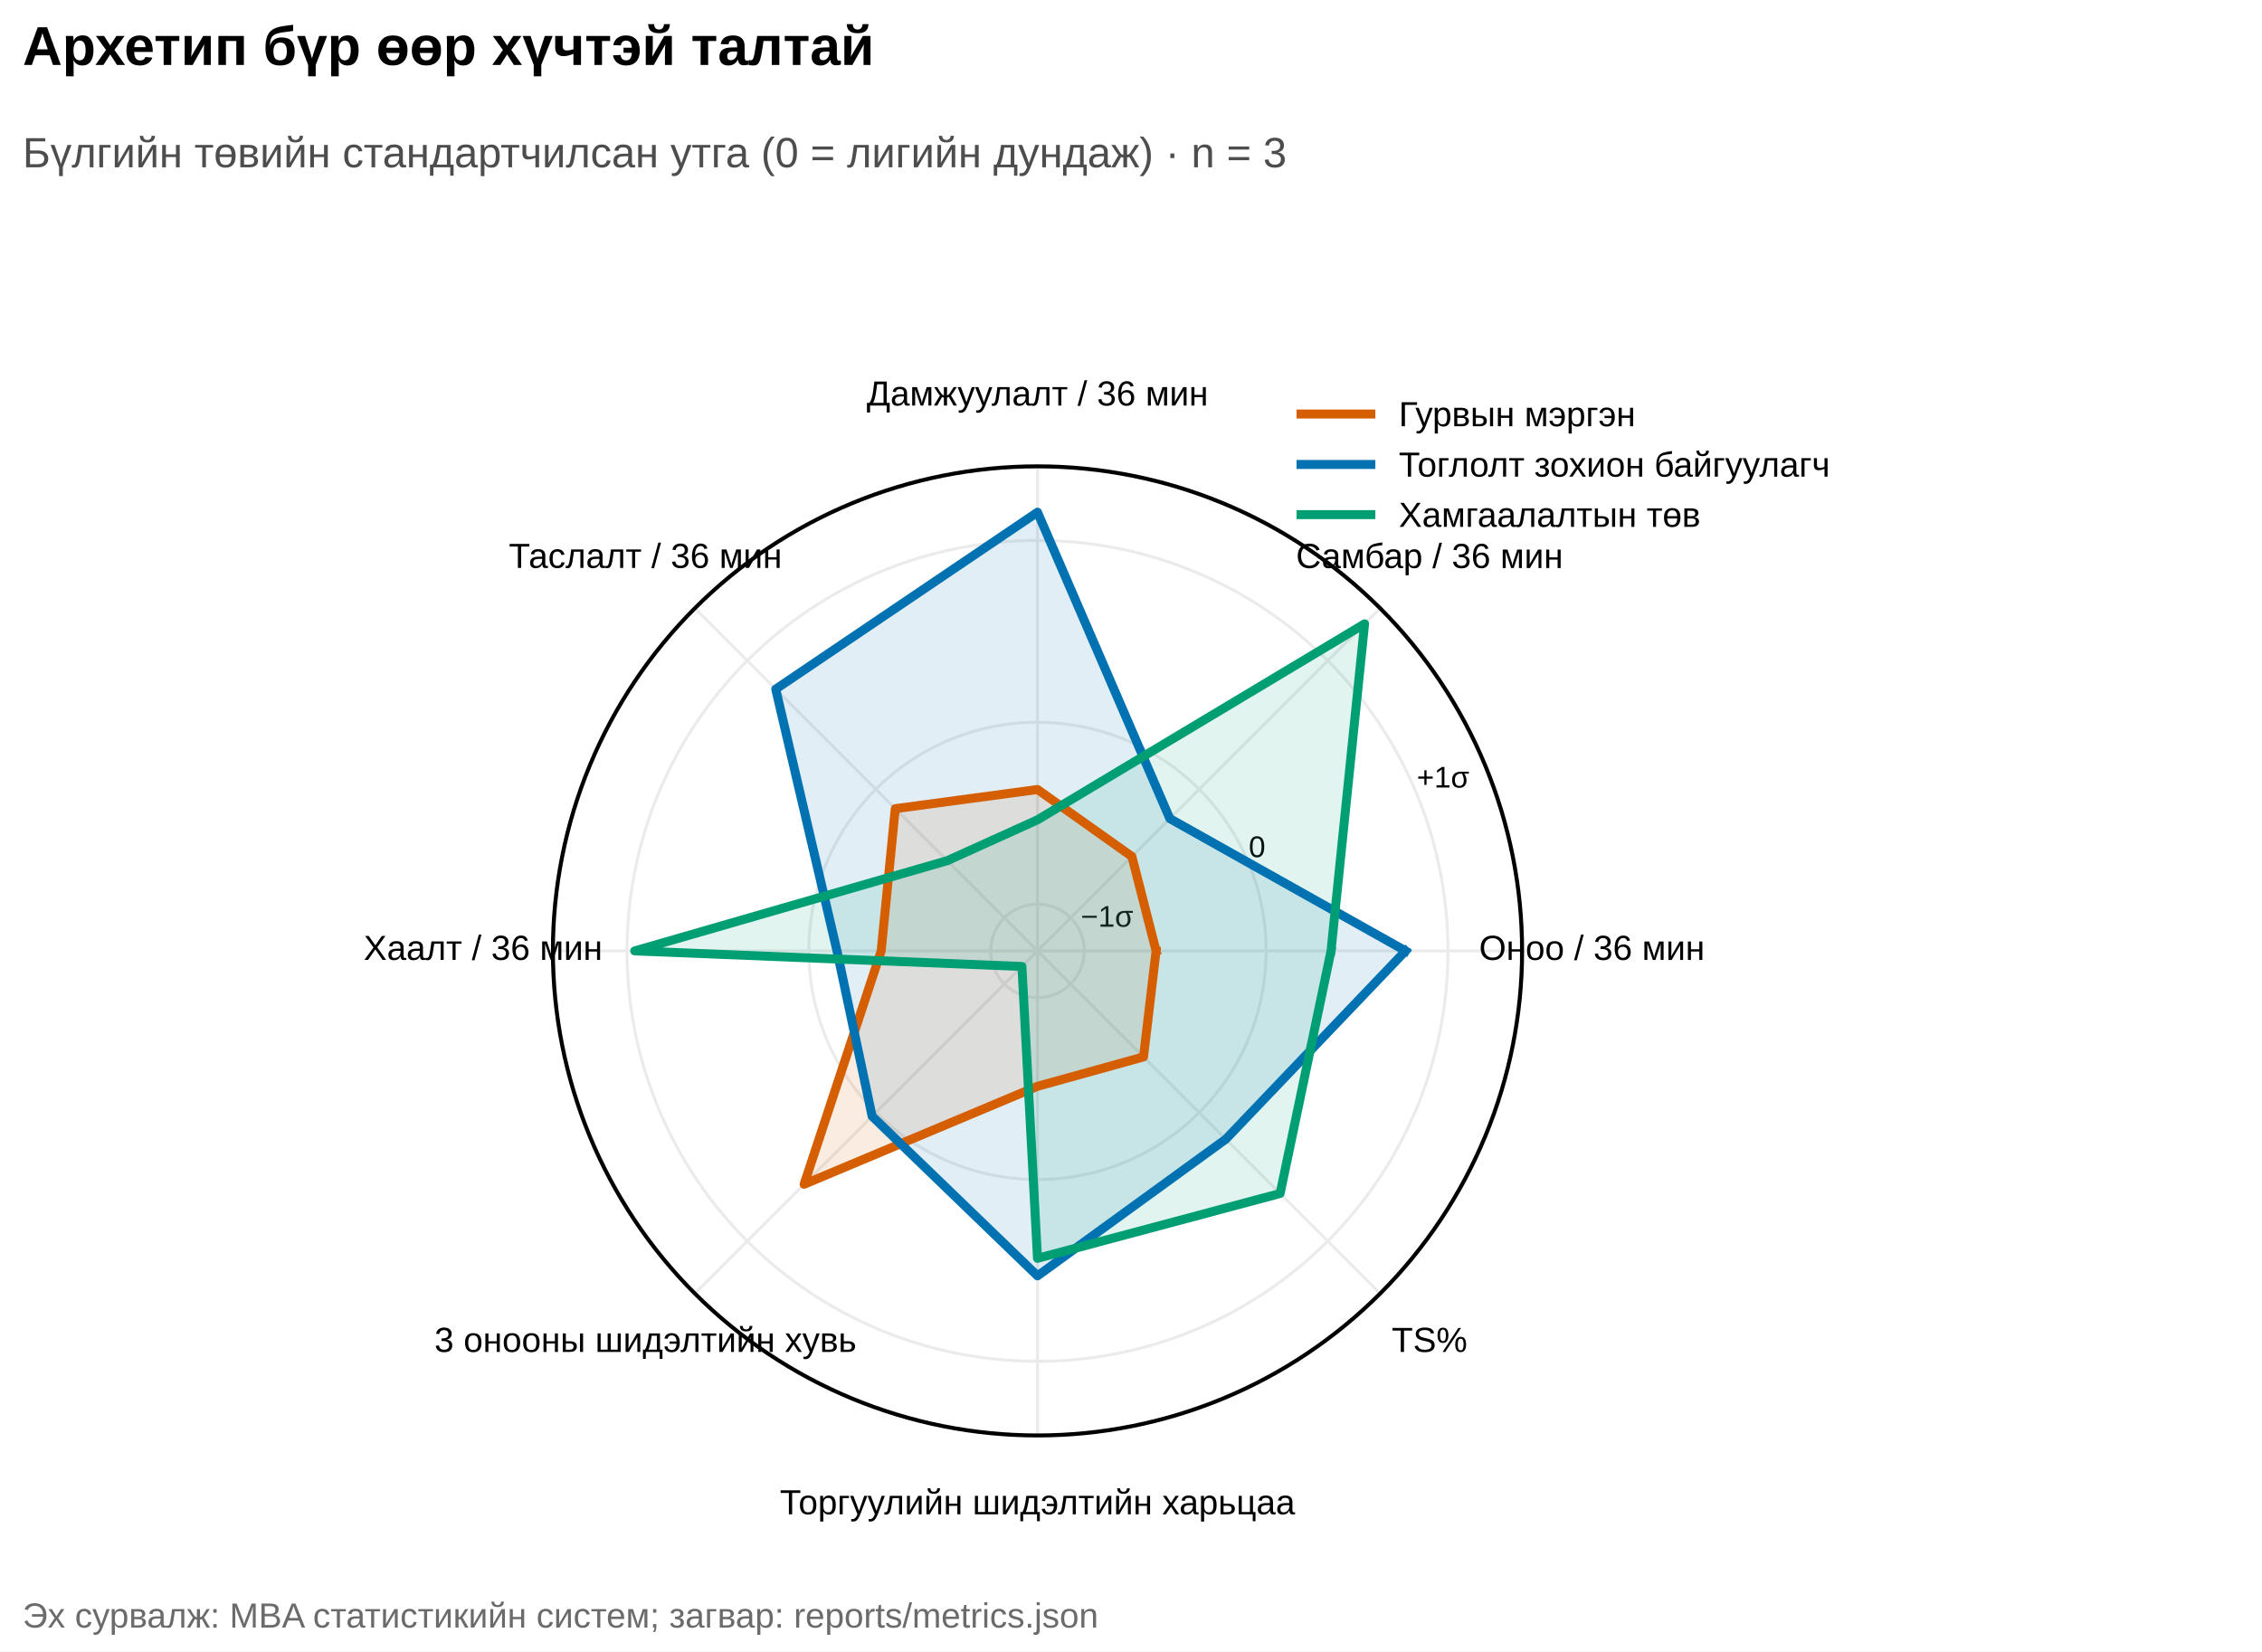
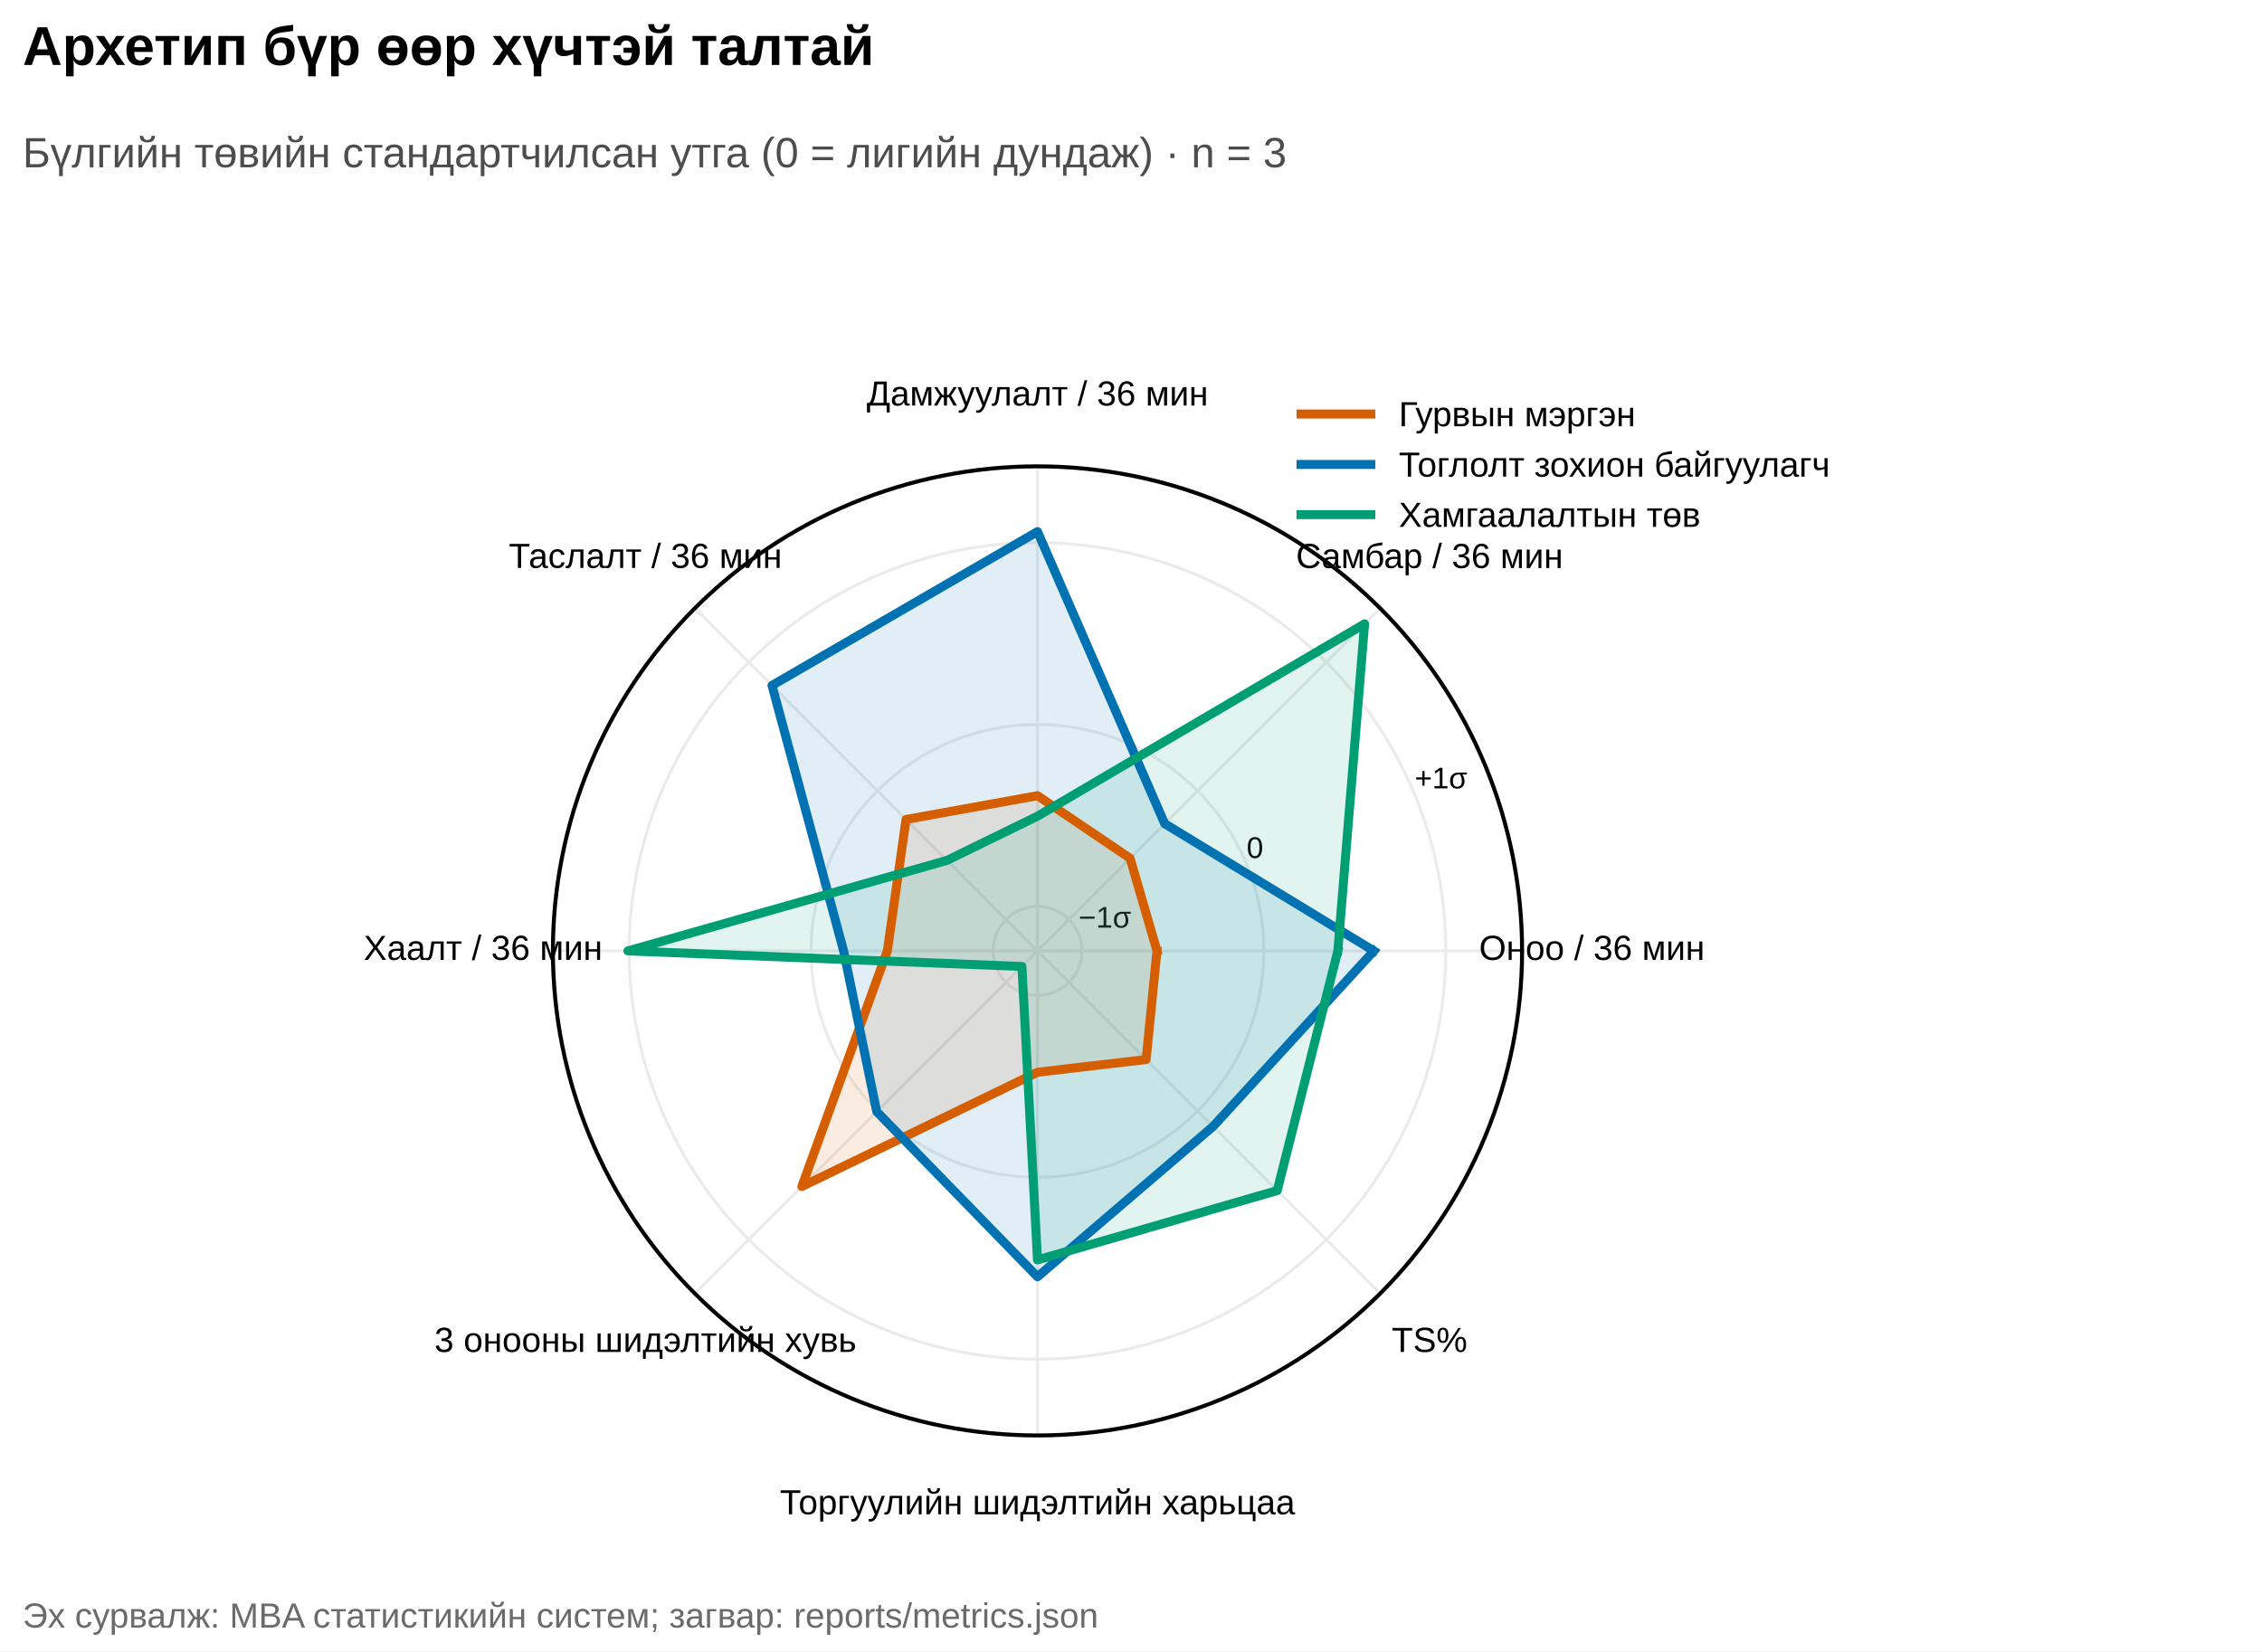
<svg xmlns="http://www.w3.org/2000/svg" width="453.543pt" height="331.159pt" viewBox="0 0 453.543 331.159" version="1.1">
  <defs>
    <style type="text/css">*{stroke-linejoin: round; stroke-linecap: butt}</style>
  </defs>
  <g id="figure_1">
    <g id="patch_1">
      <path d="M 0 331.159  L 453.543 331.159  L 453.543 0  L 0 0  z " style="fill: #ffffff" />
    </g>
    <g id="axes_1">
      <g id="patch_2">
        <path d="M 305.189 190.679  C 305.189 177.919 302.675 165.284 297.792 153.495  C 292.909 141.707 285.752 130.995 276.73 121.973  C 267.707 112.95 256.995 105.793 245.207 100.91  C 233.419 96.027 220.783 93.514 208.024 93.514  C 195.264 93.514 182.629 96.027 170.84 100.91  C 159.052 105.793 148.34 112.95 139.318 121.973  C 130.296 130.995 123.138 141.707 118.255 153.495  C 113.372 165.284 110.859 177.919 110.859 190.679  C 110.859 203.438 113.372 216.074 118.255 227.862  C 123.138 239.65 130.296 250.362 139.318 259.385  C 148.34 268.407 159.052 275.564 170.84 280.447  C 182.629 285.33 195.264 287.843 208.024 287.843  C 220.783 287.843 233.419 285.33 245.207 280.447  C 256.995 275.564 267.707 268.407 276.73 259.385  C 285.752 250.362 292.909 239.65 297.792 227.862  C 302.675 216.074 305.189 203.438 305.189 190.679  M 208.024 190.679  C 208.024 190.679 208.024 190.679 208.024 190.679  C 208.024 190.679 208.024 190.679 208.024 190.679  C 208.024 190.679 208.024 190.679 208.024 190.679  C 208.024 190.679 208.024 190.679 208.024 190.679  C 208.024 190.679 208.024 190.679 208.024 190.679  C 208.024 190.679 208.024 190.679 208.024 190.679  C 208.024 190.679 208.024 190.679 208.024 190.679  C 208.024 190.679 208.024 190.679 208.024 190.679  C 208.024 190.679 208.024 190.679 208.024 190.679  C 208.024 190.679 208.024 190.679 208.024 190.679  C 208.024 190.679 208.024 190.679 208.024 190.679  C 208.024 190.679 208.024 190.679 208.024 190.679  C 208.024 190.679 208.024 190.679 208.024 190.679  C 208.024 190.679 208.024 190.679 208.024 190.679  C 208.024 190.679 208.024 190.679 208.024 190.679  C 208.024 190.679 208.024 190.679 208.024 190.679  z " style="fill: #ffffff" />
      </g>
      <g id="matplotlib.axis_1">
        <g id="xtick_1">
          <g id="line2d_1">
-             <path d="M 208.024 190.679  L 305.189 190.679  " clip-path="url(#pa23dff59fa)" style="fill: none; stroke: #ebebeb; stroke-width: 0.6; stroke-linecap: square" />
+             <path d="M 208.024 190.679  L 305.189 190.679  " clip-path="url(#pad2ef086e1)" style="fill: none; stroke: #ebebeb; stroke-width: 0.6; stroke-linecap: square" />
          </g>
          <g id="text_1">
            <text style="font-size: 7px; font-family: 'Arial'; text-anchor: middle" x="319.189" y="192.492" transform="rotate(-0 319.1885 192.4922)">Оноо / 36 мин</text>
          </g>
        </g>
        <g id="xtick_2">
          <g id="line2d_2">
-             <path d="M 208.024 190.679  L 276.73 121.973  " clip-path="url(#pa23dff59fa)" style="fill: none; stroke: #ebebeb; stroke-width: 0.6; stroke-linecap: square" />
+             <path d="M 208.024 190.679  L 276.73 121.973  " clip-path="url(#pad2ef086e1)" style="fill: none; stroke: #ebebeb; stroke-width: 0.6; stroke-linecap: square" />
          </g>
          <g id="text_2">
            <text style="font-size: 7px; font-family: 'Arial'; text-anchor: middle" x="286.629" y="113.902" transform="rotate(-0 286.6291 113.9022)">Самбар / 36 мин</text>
          </g>
        </g>
        <g id="xtick_3">
          <g id="line2d_3">
-             <path d="M 208.024 190.679  L 208.024 93.514  " clip-path="url(#pa23dff59fa)" style="fill: none; stroke: #ebebeb; stroke-width: 0.6; stroke-linecap: square" />
+             <path d="M 208.024 190.679  L 208.024 93.514  " clip-path="url(#pad2ef086e1)" style="fill: none; stroke: #ebebeb; stroke-width: 0.6; stroke-linecap: square" />
          </g>
          <g id="text_3">
            <text style="font-size: 7px; font-family: 'Arial'; text-anchor: middle" x="208.024" y="81.325" transform="rotate(-0 208.0238 81.32541)">Дамжуулалт / 36 мин</text>
          </g>
        </g>
        <g id="xtick_4">
          <g id="line2d_4">
-             <path d="M 208.024 190.679  L 139.318 121.973  " clip-path="url(#pa23dff59fa)" style="fill: none; stroke: #ebebeb; stroke-width: 0.6; stroke-linecap: square" />
+             <path d="M 208.024 190.679  L 139.318 121.973  " clip-path="url(#pad2ef086e1)" style="fill: none; stroke: #ebebeb; stroke-width: 0.6; stroke-linecap: square" />
          </g>
          <g id="text_4">
            <text style="font-size: 7px; font-family: 'Arial'; text-anchor: middle" x="129.418" y="113.885" transform="rotate(-0 129.4185 113.8849)">Таслалт / 36 мин</text>
          </g>
        </g>
        <g id="xtick_5">
          <g id="line2d_5">
-             <path d="M 208.024 190.679  L 110.859 190.679  " clip-path="url(#pa23dff59fa)" style="fill: none; stroke: #ebebeb; stroke-width: 0.6; stroke-linecap: square" />
+             <path d="M 208.024 190.679  L 110.859 190.679  " clip-path="url(#pad2ef086e1)" style="fill: none; stroke: #ebebeb; stroke-width: 0.6; stroke-linecap: square" />
          </g>
          <g id="text_5">
            <text style="font-size: 7px; font-family: 'Arial'; text-anchor: middle" x="96.859" y="192.49" transform="rotate(-0 96.85905 192.4902)">Хаалт / 36 мин</text>
          </g>
        </g>
        <g id="xtick_6">
          <g id="line2d_6">
-             <path d="M 208.024 190.679  L 139.318 259.385  " clip-path="url(#pa23dff59fa)" style="fill: none; stroke: #ebebeb; stroke-width: 0.6; stroke-linecap: square" />
+             <path d="M 208.024 190.679  L 139.318 259.385  " clip-path="url(#pad2ef086e1)" style="fill: none; stroke: #ebebeb; stroke-width: 0.6; stroke-linecap: square" />
          </g>
          <g id="text_6">
            <text style="font-size: 7px; font-family: 'Arial'; text-anchor: middle" x="129.418" y="271.096" transform="rotate(-0 129.4185 271.0955)">3 онооны шидэлтийн хувь</text>
          </g>
        </g>
        <g id="xtick_7">
          <g id="line2d_7">
-             <path d="M 208.024 190.679  L 208.024 287.843  " clip-path="url(#pa23dff59fa)" style="fill: none; stroke: #ebebeb; stroke-width: 0.6; stroke-linecap: square" />
+             <path d="M 208.024 190.679  L 208.024 287.843  " clip-path="url(#pad2ef086e1)" style="fill: none; stroke: #ebebeb; stroke-width: 0.6; stroke-linecap: square" />
          </g>
          <g id="text_7">
            <text style="font-size: 7px; font-family: 'Arial'; text-anchor: middle" x="208.024" y="303.655" transform="rotate(-0 208.0238 303.6549)">Торгуулийн шидэлтийн харьцаа</text>
          </g>
        </g>
        <g id="xtick_8">
          <g id="line2d_8">
-             <path d="M 208.024 190.679  L 276.73 259.385  " clip-path="url(#pa23dff59fa)" style="fill: none; stroke: #ebebeb; stroke-width: 0.6; stroke-linecap: square" />
+             <path d="M 208.024 190.679  L 276.73 259.385  " clip-path="url(#pad2ef086e1)" style="fill: none; stroke: #ebebeb; stroke-width: 0.6; stroke-linecap: square" />
          </g>
          <g id="text_8">
            <text style="font-size: 7px; font-family: 'Arial'; text-anchor: middle" x="286.629" y="271.096" transform="rotate(-0 286.6291 271.0956)">TS%</text>
          </g>
        </g>
      </g>
      <g id="matplotlib.axis_2">
        <g id="ytick_1">
          <g id="line2d_9">
-             <path d="M 217.409 190.679  C 217.409 189.446 217.166 188.226 216.694 187.087  C 216.223 185.949 215.531 184.914 214.66 184.043  C 213.788 183.171 212.754 182.48 211.615 182.008  C 210.477 181.537 209.256 181.294 208.024 181.294  C 206.791 181.294 205.571 181.537 204.432 182.008  C 203.294 182.48 202.259 183.171 201.388 184.043  C 200.516 184.914 199.825 185.949 199.353 187.087  C 198.882 188.226 198.639 189.446 198.639 190.679  C 198.639 191.911 198.882 193.132 199.353 194.27  C 199.825 195.409 200.516 196.443 201.388 197.315  C 202.259 198.186 203.294 198.878 204.432 199.349  C 205.571 199.821 206.791 200.064 208.024 200.064  C 209.256 200.064 210.477 199.821 211.615 199.349  C 212.754 198.878 213.788 198.186 214.66 197.315  C 215.531 196.443 216.223 195.409 216.694 194.27  C 217.166 193.132 217.409 191.911 217.409 190.679  " clip-path="url(#pa23dff59fa)" style="fill: none; stroke: #ebebeb; stroke-width: 0.6; stroke-linecap: square" />
+             <path d="M 216.937 190.679  C 216.937 189.508 216.706 188.349 216.258 187.268  C 215.81 186.187 215.154 185.204 214.326 184.376  C 213.499 183.549 212.516 182.892 211.435 182.444  C 210.353 181.996 209.194 181.766 208.024 181.766  C 206.853 181.766 205.694 181.996 204.613 182.444  C 203.532 182.892 202.549 183.549 201.721 184.376  C 200.894 185.204 200.237 186.187 199.789 187.268  C 199.341 188.349 199.111 189.508 199.111 190.679  C 199.111 191.849 199.341 193.008 199.789 194.09  C 200.237 195.171 200.894 196.153 201.721 196.981  C 202.549 197.809 203.532 198.465 204.613 198.913  C 205.694 199.361 206.853 199.592 208.024 199.592  C 209.194 199.592 210.353 199.361 211.435 198.913  C 212.516 198.465 213.499 197.809 214.326 196.981  C 215.154 196.153 215.81 195.171 216.258 194.09  C 216.706 193.008 216.937 191.849 216.937 190.679  " clip-path="url(#pad2ef086e1)" style="fill: none; stroke: #ebebeb; stroke-width: 0.6; stroke-linecap: square" />
          </g>
          <g id="text_9">
-             <text style="font-size: 6px; font-family: 'Arial'; text-anchor: start" x="216.694" y="185.825" transform="rotate(-0 216.6942 185.8246)">−1σ</text>
+             <text style="font-size: 6px; font-family: 'Arial'; text-anchor: start" x="216.258" y="186.005" transform="rotate(-0 216.2582 186.0052)">−1σ</text>
          </g>
        </g>
        <g id="ytick_2">
          <g id="line2d_10">
-             <path d="M 253.867 190.679  C 253.867 184.659 252.681 178.697 250.378 173.135  C 248.074 167.573 244.697 162.519 240.44 158.263  C 236.183 154.006 231.129 150.629 225.567 148.325  C 220.005 146.021 214.044 144.835 208.024 144.835  C 202.004 144.835 196.042 146.021 190.48 148.325  C 184.918 150.629 179.864 154.006 175.608 158.263  C 171.351 162.519 167.974 167.573 165.67 173.135  C 163.366 178.697 162.18 184.659 162.18 190.679  C 162.18 196.699 163.366 202.66 165.67 208.222  C 167.974 213.784 171.351 218.838 175.608 223.095  C 179.864 227.352 184.918 230.729 190.48 233.032  C 196.042 235.336 202.004 236.522 208.024 236.522  C 214.044 236.522 220.005 235.336 225.567 233.032  C 231.129 230.729 236.183 227.352 240.44 223.095  C 244.697 218.838 248.074 213.784 250.378 208.222  C 252.681 202.66 253.867 196.699 253.867 190.679  " clip-path="url(#pa23dff59fa)" style="fill: none; stroke: #ebebeb; stroke-width: 0.6; stroke-linecap: square" />
+             <path d="M 253.417 190.679  C 253.417 184.718 252.242 178.815 249.961 173.308  C 247.68 167.8 244.336 162.796 240.121 158.581  C 235.906 154.366 230.902 151.022 225.395 148.741  C 219.888 146.46 213.985 145.286 208.024 145.286  C 202.063 145.286 196.16 146.46 190.653 148.741  C 185.146 151.022 180.141 154.366 175.926 158.581  C 171.711 162.796 168.368 167.8 166.086 173.308  C 163.805 178.815 162.631 184.718 162.631 190.679  C 162.631 196.64 163.805 202.543 166.086 208.05  C 168.368 213.557 171.711 218.561 175.926 222.776  C 180.141 226.991 185.146 230.335 190.653 232.616  C 196.16 234.897 202.063 236.071 208.024 236.071  C 213.985 236.071 219.888 234.897 225.395 232.616  C 230.902 230.335 235.906 226.991 240.121 222.776  C 244.336 218.561 247.68 213.557 249.961 208.05  C 252.242 202.543 253.417 196.64 253.417 190.679  " clip-path="url(#pad2ef086e1)" style="fill: none; stroke: #ebebeb; stroke-width: 0.6; stroke-linecap: square" />
          </g>
          <g id="text_10">
-             <text style="font-size: 6px; font-family: 'Arial'; text-anchor: start" x="250.378" y="171.872" transform="rotate(-0 250.3776 171.8725)">0</text>
+             <text style="font-size: 6px; font-family: 'Arial'; text-anchor: start" x="249.961" y="172.045" transform="rotate(-0 249.9612 172.045)">0</text>
          </g>
        </g>
        <g id="ytick_3">
          <g id="line2d_11">
-             <path d="M 290.326 190.679  C 290.326 179.871 288.197 169.168 284.061 159.183  C 279.925 149.198 273.862 140.125 266.22 132.482  C 258.578 124.84 249.505 118.778 239.519 114.642  C 229.534 110.506 218.832 108.377 208.024 108.377  C 197.216 108.377 186.513 110.506 176.528 114.642  C 166.543 118.778 157.47 124.84 149.827 132.482  C 142.185 140.125 136.123 149.198 131.987 159.183  C 127.851 169.168 125.722 179.871 125.722 190.679  C 125.722 201.487 127.851 212.189 131.987 222.174  C 136.123 232.159 142.185 241.233 149.827 248.875  C 157.47 256.517 166.543 262.58 176.528 266.716  C 186.513 270.852 197.216 272.981 208.024 272.981  C 218.832 272.981 229.534 270.852 239.519 266.716  C 249.505 262.58 258.578 256.517 266.22 248.875  C 273.862 241.233 279.925 232.159 284.061 222.174  C 288.197 212.189 290.326 201.487 290.326 190.679  " clip-path="url(#pa23dff59fa)" style="fill: none; stroke: #ebebeb; stroke-width: 0.6; stroke-linecap: square" />
+             <path d="M 289.896 190.679  C 289.896 179.927 287.779 169.28 283.664 159.347  C 279.55 149.414 273.519 140.388 265.916 132.786  C 258.314 125.184 249.288 119.153 239.355 115.038  C 229.422 110.924 218.775 108.806 208.024 108.806  C 197.272 108.806 186.626 110.924 176.693 115.038  C 166.76 119.153 157.734 125.184 150.131 132.786  C 142.529 140.388 136.498 149.414 132.383 159.347  C 128.269 169.28 126.151 179.927 126.151 190.679  C 126.151 201.43 128.269 212.077 132.383 222.01  C 136.498 231.943 142.529 240.969 150.131 248.571  C 157.734 256.174 166.76 262.205 176.693 266.319  C 186.626 270.433 197.272 272.551 208.024 272.551  C 218.775 272.551 229.422 270.433 239.355 266.319  C 249.288 262.205 258.314 256.174 265.916 248.571  C 273.519 240.969 279.55 231.943 283.664 222.01  C 287.779 212.077 289.896 201.43 289.896 190.679  " clip-path="url(#pad2ef086e1)" style="fill: none; stroke: #ebebeb; stroke-width: 0.6; stroke-linecap: square" />
          </g>
          <g id="text_11">
-             <text style="font-size: 6px; font-family: 'Arial'; text-anchor: start" x="284.061" y="157.92" transform="rotate(-0 284.0609 157.9204)">+1σ</text>
+             <text style="font-size: 6px; font-family: 'Arial'; text-anchor: start" x="283.664" y="158.085" transform="rotate(-0 283.6642 158.0847)">+1σ</text>
          </g>
        </g>
      </g>
      <g id="patch_3">
-         <path d="M 231.8 190.679  L 226.955 171.747  L 208.024 158.314  L 179.504 162.159  L 176.68 190.679  L 161.227 237.475  L 208.024 217.83  L 229.283 211.938  z " clip-path="url(#pa23dff59fa)" style="fill: #d55e00; opacity: 0.12; stroke: #d55e00; stroke-linejoin: miter" />
+         <path d="M 231.98 190.679  L 226.593 172.11  L 208.024 159.553  L 181.668 164.323  L 177.918 190.679  L 160.776 237.926  L 208.024 215.016  L 229.807 212.461  z " clip-path="url(#pad2ef086e1)" style="fill: #d55e00; opacity: 0.12; stroke: #d55e00; stroke-linejoin: miter" />
      </g>
      <g id="patch_4">
-         <path d="M 281.819 190.679  L 234.556 164.147  L 208.024 102.713  L 155.536 138.191  L 167.82 190.679  L 174.866 223.836  L 208.024 255.843  L 245.78 228.435  z " clip-path="url(#pa23dff59fa)" style="fill: #0072b2; opacity: 0.12; stroke: #0072b2; stroke-linejoin: miter" />
+         <path d="M 275.468 190.679  L 233.53 165.173  L 208.024 106.601  L 154.789 137.444  L 169.148 190.679  L 175.79 222.912  L 208.024 256.028  L 243.227 225.882  z " clip-path="url(#pad2ef086e1)" style="fill: #0072b2; opacity: 0.12; stroke: #0072b2; stroke-linejoin: miter" />
      </g>
      <g id="patch_5">
-         <path d="M 266.878 190.679  L 273.607 125.096  L 208.024 164.395  L 189.93 172.585  L 127.272 190.679  L 204.901 193.802  L 208.024 252.326  L 256.672 239.327  z " clip-path="url(#pa23dff59fa)" style="fill: #009e73; opacity: 0.12; stroke: #009e73; stroke-linejoin: miter" />
+         <path d="M 268.245 190.679  L 273.607 125.096  L 208.024 163.662  L 189.874 172.528  L 125.89 190.679  L 204.901 193.802  L 208.024 252.641  L 256.086 238.741  z " clip-path="url(#pad2ef086e1)" style="fill: #009e73; opacity: 0.12; stroke: #009e73; stroke-linejoin: miter" />
      </g>
      <g id="line2d_12">
-         <path d="M 231.8 190.679  L 226.955 171.747  L 208.024 158.314  L 179.504 162.159  L 176.68 190.679  L 161.227 237.475  L 208.024 217.83  L 229.283 211.938  L 231.8 190.679  " clip-path="url(#pa23dff59fa)" style="fill: none; stroke: #d55e00; stroke-width: 1.8; stroke-linecap: square" />
+         <path d="M 231.98 190.679  L 226.593 172.11  L 208.024 159.553  L 181.668 164.323  L 177.918 190.679  L 160.776 237.926  L 208.024 215.016  L 229.807 212.461  L 231.98 190.679  " clip-path="url(#pad2ef086e1)" style="fill: none; stroke: #d55e00; stroke-width: 1.8; stroke-linecap: square" />
      </g>
      <g id="line2d_13">
-         <path d="M 281.819 190.679  L 234.556 164.147  L 208.024 102.713  L 155.536 138.191  L 167.82 190.679  L 174.866 223.836  L 208.024 255.843  L 245.78 228.435  L 281.819 190.679  " clip-path="url(#pa23dff59fa)" style="fill: none; stroke: #0072b2; stroke-width: 1.8; stroke-linecap: square" />
+         <path d="M 275.468 190.679  L 233.53 165.173  L 208.024 106.601  L 154.789 137.444  L 169.148 190.679  L 175.79 222.912  L 208.024 256.028  L 243.227 225.882  L 275.468 190.679  " clip-path="url(#pad2ef086e1)" style="fill: none; stroke: #0072b2; stroke-width: 1.8; stroke-linecap: square" />
      </g>
      <g id="line2d_14">
-         <path d="M 266.878 190.679  L 273.607 125.096  L 208.024 164.395  L 189.93 172.585  L 127.272 190.679  L 204.901 193.802  L 208.024 252.326  L 256.672 239.327  L 266.878 190.679  " clip-path="url(#pa23dff59fa)" style="fill: none; stroke: #009e73; stroke-width: 1.8; stroke-linecap: square" />
+         <path d="M 268.245 190.679  L 273.607 125.096  L 208.024 163.662  L 189.874 172.528  L 125.89 190.679  L 204.901 193.802  L 208.024 252.641  L 256.086 238.741  L 268.245 190.679  " clip-path="url(#pad2ef086e1)" style="fill: none; stroke: #009e73; stroke-width: 1.8; stroke-linecap: square" />
      </g>
      <g id="patch_6">
        <path d="M 305.189 190.679  C 305.189 177.919 302.675 165.284 297.792 153.495  C 292.909 141.707 285.752 130.995 276.73 121.973  C 267.707 112.95 256.995 105.793 245.207 100.91  C 233.419 96.027 220.783 93.514 208.024 93.514  C 195.264 93.514 182.629 96.027 170.84 100.91  C 159.052 105.793 148.34 112.95 139.318 121.973  C 130.296 130.995 123.138 141.707 118.255 153.495  C 113.372 165.284 110.859 177.919 110.859 190.679  C 110.859 203.438 113.372 216.074 118.255 227.862  C 123.138 239.65 130.296 250.362 139.318 259.385  C 148.34 268.407 159.052 275.564 170.84 280.447  C 182.629 285.33 195.264 287.843 208.024 287.843  C 220.783 287.843 233.419 285.33 245.207 280.447  C 256.995 275.564 267.707 268.407 276.73 259.385  C 285.752 250.362 292.909 239.65 297.792 227.862  C 302.675 216.074 305.189 203.438 305.189 190.679  " style="fill: none; stroke: #000000; stroke-width: 0.8; stroke-linejoin: miter; stroke-linecap: square" />
      </g>
      <g id="legend_1">
        <g id="line2d_15">
          <path d="M 260.865 83.027  L 267.865 83.027  L 274.865 83.027  " style="fill: none; stroke: #d55e00; stroke-width: 1.8; stroke-linecap: square" />
        </g>
        <g id="text_12">
          <text style="font-size: 7px; font-family: 'Arial'; text-anchor: start" x="280.465" y="85.477" transform="rotate(-0 280.4648 85.47719)">Гурвын мэргэн</text>
        </g>
        <g id="line2d_16">
          <path d="M 260.865 93.131  L 267.865 93.131  L 274.865 93.131  " style="fill: none; stroke: #0072b2; stroke-width: 1.8; stroke-linecap: square" />
        </g>
        <g id="text_13">
          <text style="font-size: 7px; font-family: 'Arial'; text-anchor: start" x="280.465" y="95.581" transform="rotate(-0 280.4648 95.58126)">Тоглолт зохион байгуулагч</text>
        </g>
        <g id="line2d_17">
          <path d="M 260.865 103.201  L 267.865 103.201  L 274.865 103.201  " style="fill: none; stroke: #009e73; stroke-width: 1.8; stroke-linecap: square" />
        </g>
        <g id="text_14">
          <text style="font-size: 7px; font-family: 'Arial'; text-anchor: start" x="280.465" y="105.651" transform="rotate(-0 280.4648 105.6507)">Хамгаалалтын төв</text>
        </g>
      </g>
    </g>
    <g id="text_15">
      <text style="font-weight: 700; font-size: 11px; font-family: 'Arial'; text-anchor: start" x="4.535" y="13.025" transform="rotate(-0 4.535433 13.02488)">Архетип бүр өөр хүчтэй талтай</text>
    </g>
    <g id="text_16">
      <text style="font-size: 8.5px; font-family: 'Arial'; text-anchor: start; fill: #4d4d4d" x="4.535" y="33.545" transform="rotate(-0 4.535433 33.54481)">Бүлгийн төвийн стандартчилсан утга (0 = лигийн дундаж) · n = 3</text>
    </g>
    <g id="text_17">
      <text style="font-size: 7px; font-family: 'Arial'; text-anchor: start; fill: #6b6b6b" x="4.535" y="326.374" transform="rotate(-0 4.535433 326.3737)">Эх сурвалж: MBA статистикийн систем; загвар: reports/metrics.json</text>
    </g>
  </g>
  <defs>
-     <clipPath id="pa23dff59fa">
+     <clipPath id="pad2ef086e1">
      <path d="M 305.189 190.679  C 305.189 177.919 302.675 165.284 297.792 153.495  C 292.909 141.707 285.752 130.995 276.73 121.973  C 267.707 112.95 256.995 105.793 245.207 100.91  C 233.419 96.027 220.783 93.514 208.024 93.514  C 195.264 93.514 182.629 96.027 170.84 100.91  C 159.052 105.793 148.34 112.95 139.318 121.973  C 130.296 130.995 123.138 141.707 118.255 153.495  C 113.372 165.284 110.859 177.919 110.859 190.679  C 110.859 203.438 113.372 216.074 118.255 227.862  C 123.138 239.65 130.296 250.362 139.318 259.385  C 148.34 268.407 159.052 275.564 170.84 280.447  C 182.629 285.33 195.264 287.843 208.024 287.843  C 220.783 287.843 233.419 285.33 245.207 280.447  C 256.995 275.564 267.707 268.407 276.73 259.385  C 285.752 250.362 292.909 239.65 297.792 227.862  C 302.675 216.074 305.189 203.438 305.189 190.679  M 208.024 190.679  C 208.024 190.679 208.024 190.679 208.024 190.679  C 208.024 190.679 208.024 190.679 208.024 190.679  C 208.024 190.679 208.024 190.679 208.024 190.679  C 208.024 190.679 208.024 190.679 208.024 190.679  C 208.024 190.679 208.024 190.679 208.024 190.679  C 208.024 190.679 208.024 190.679 208.024 190.679  C 208.024 190.679 208.024 190.679 208.024 190.679  C 208.024 190.679 208.024 190.679 208.024 190.679  C 208.024 190.679 208.024 190.679 208.024 190.679  C 208.024 190.679 208.024 190.679 208.024 190.679  C 208.024 190.679 208.024 190.679 208.024 190.679  C 208.024 190.679 208.024 190.679 208.024 190.679  C 208.024 190.679 208.024 190.679 208.024 190.679  C 208.024 190.679 208.024 190.679 208.024 190.679  C 208.024 190.679 208.024 190.679 208.024 190.679  C 208.024 190.679 208.024 190.679 208.024 190.679  z " />
    </clipPath>
  </defs>
</svg>
